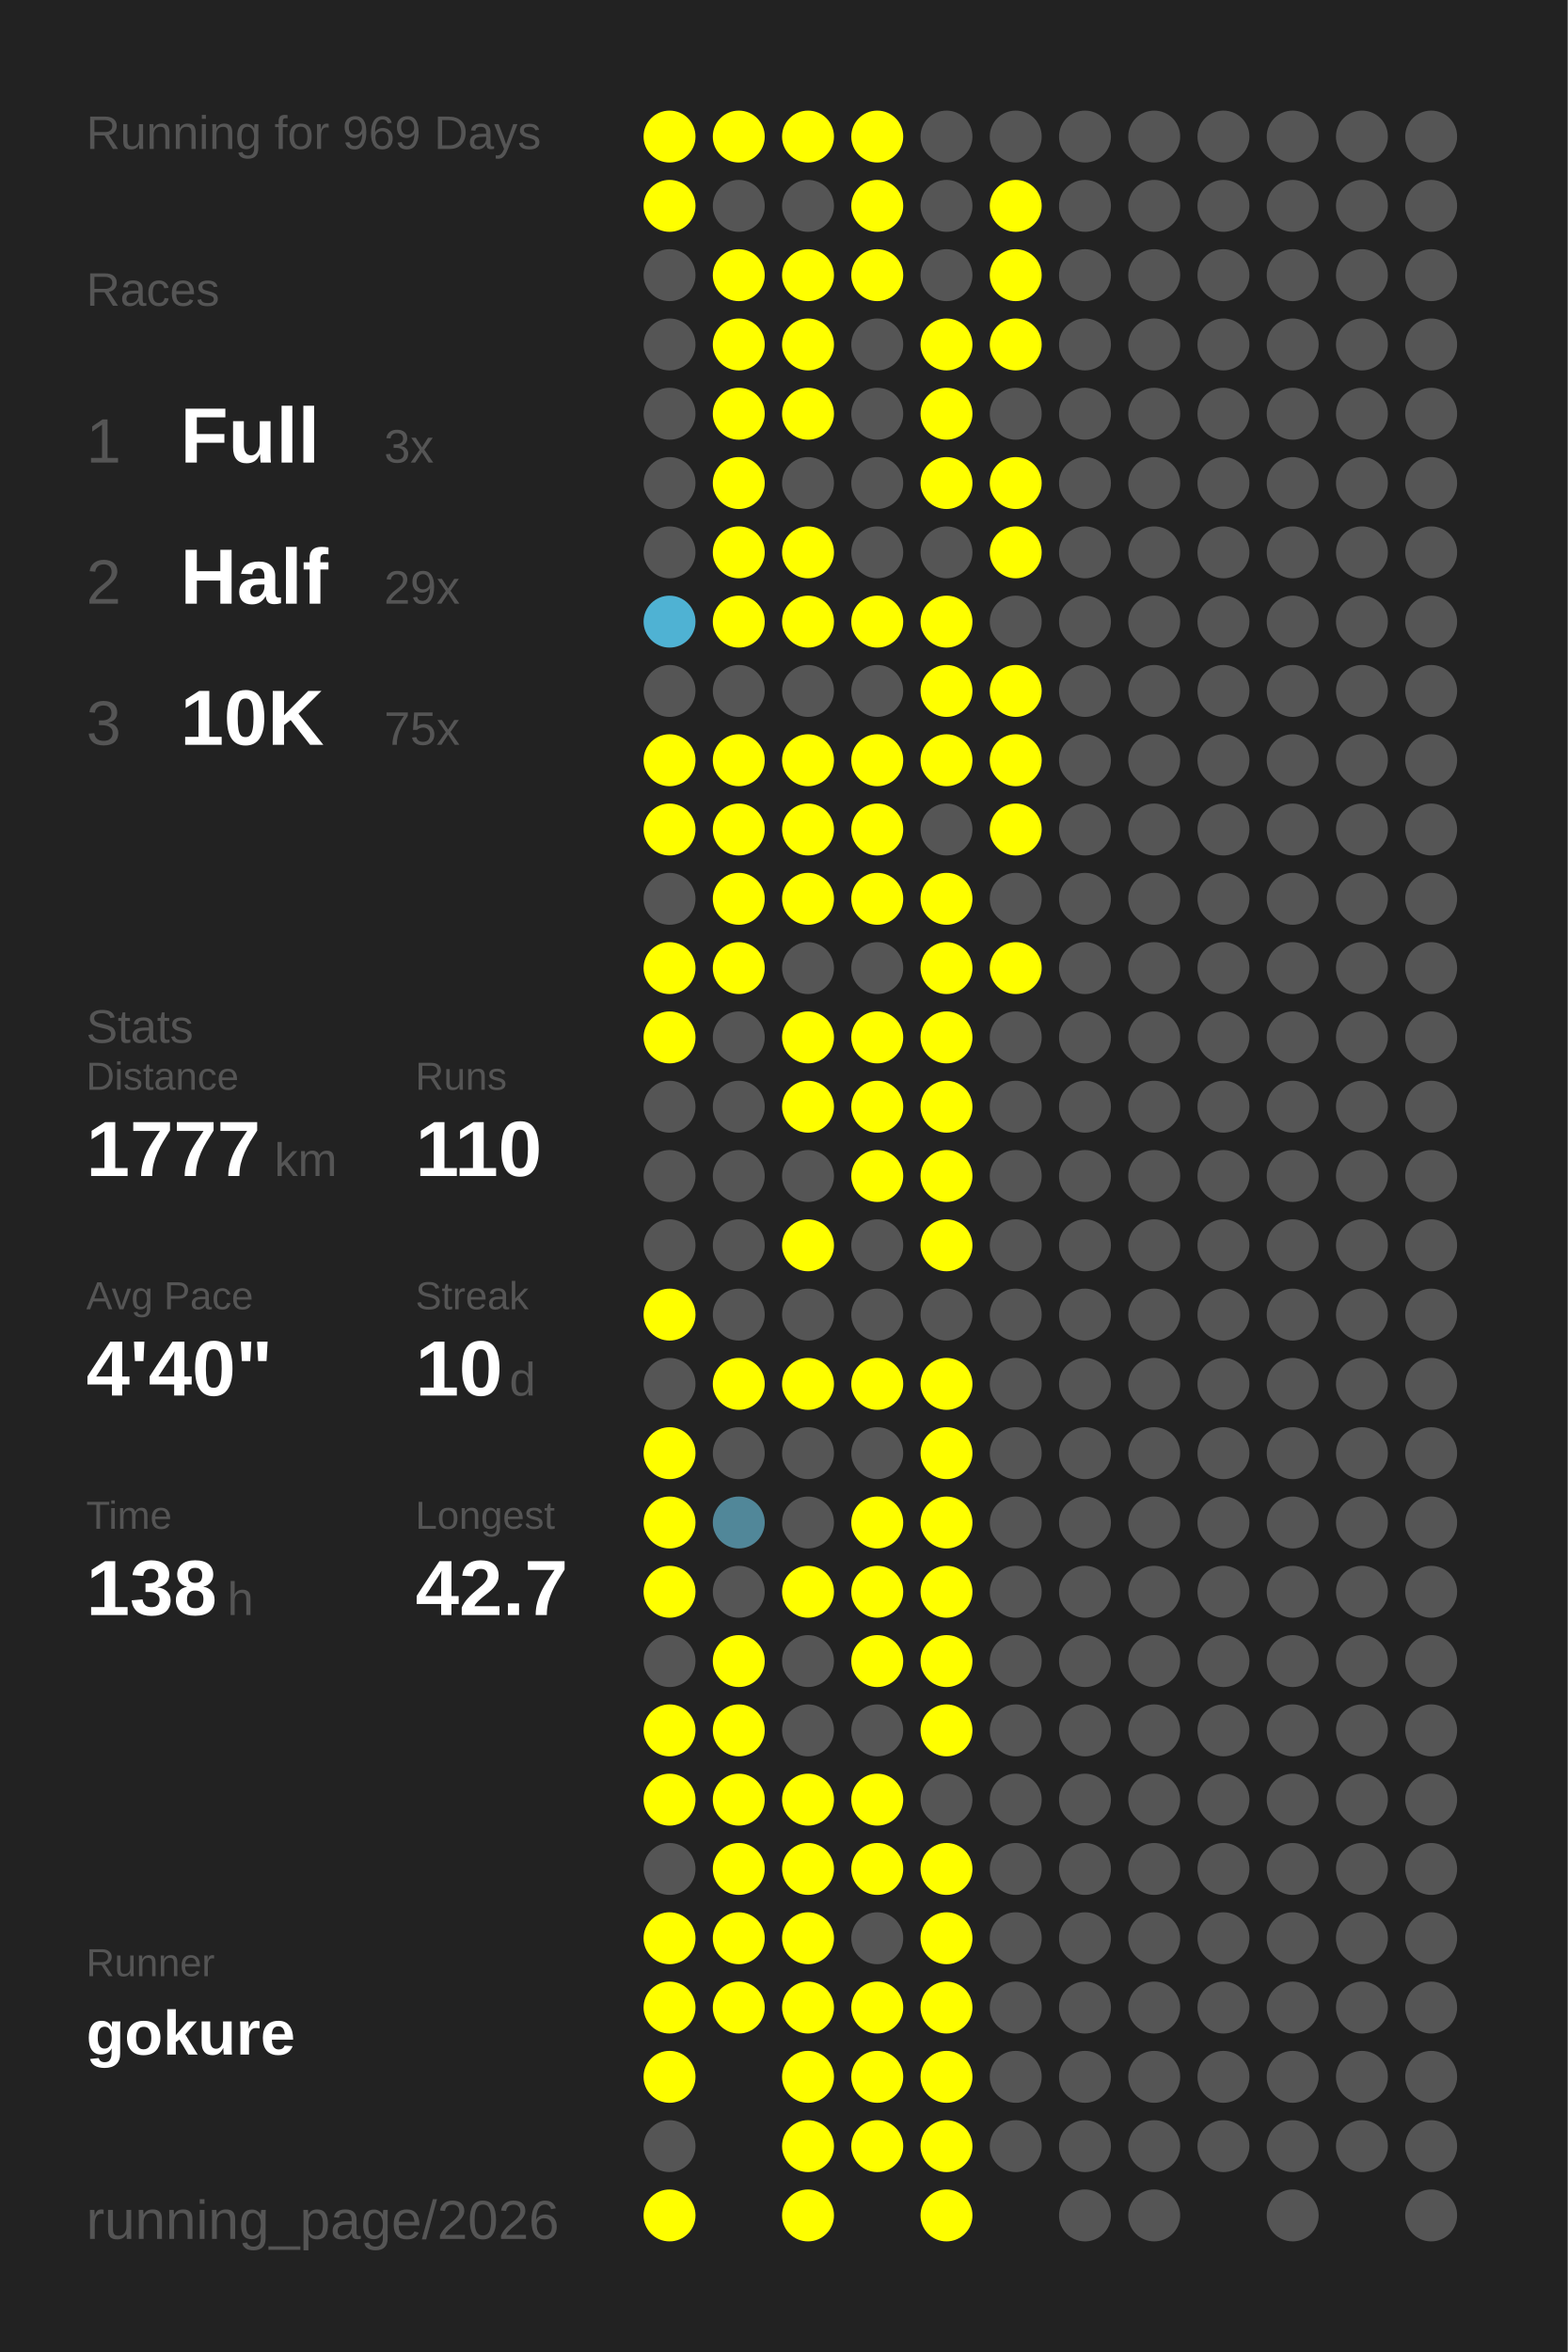
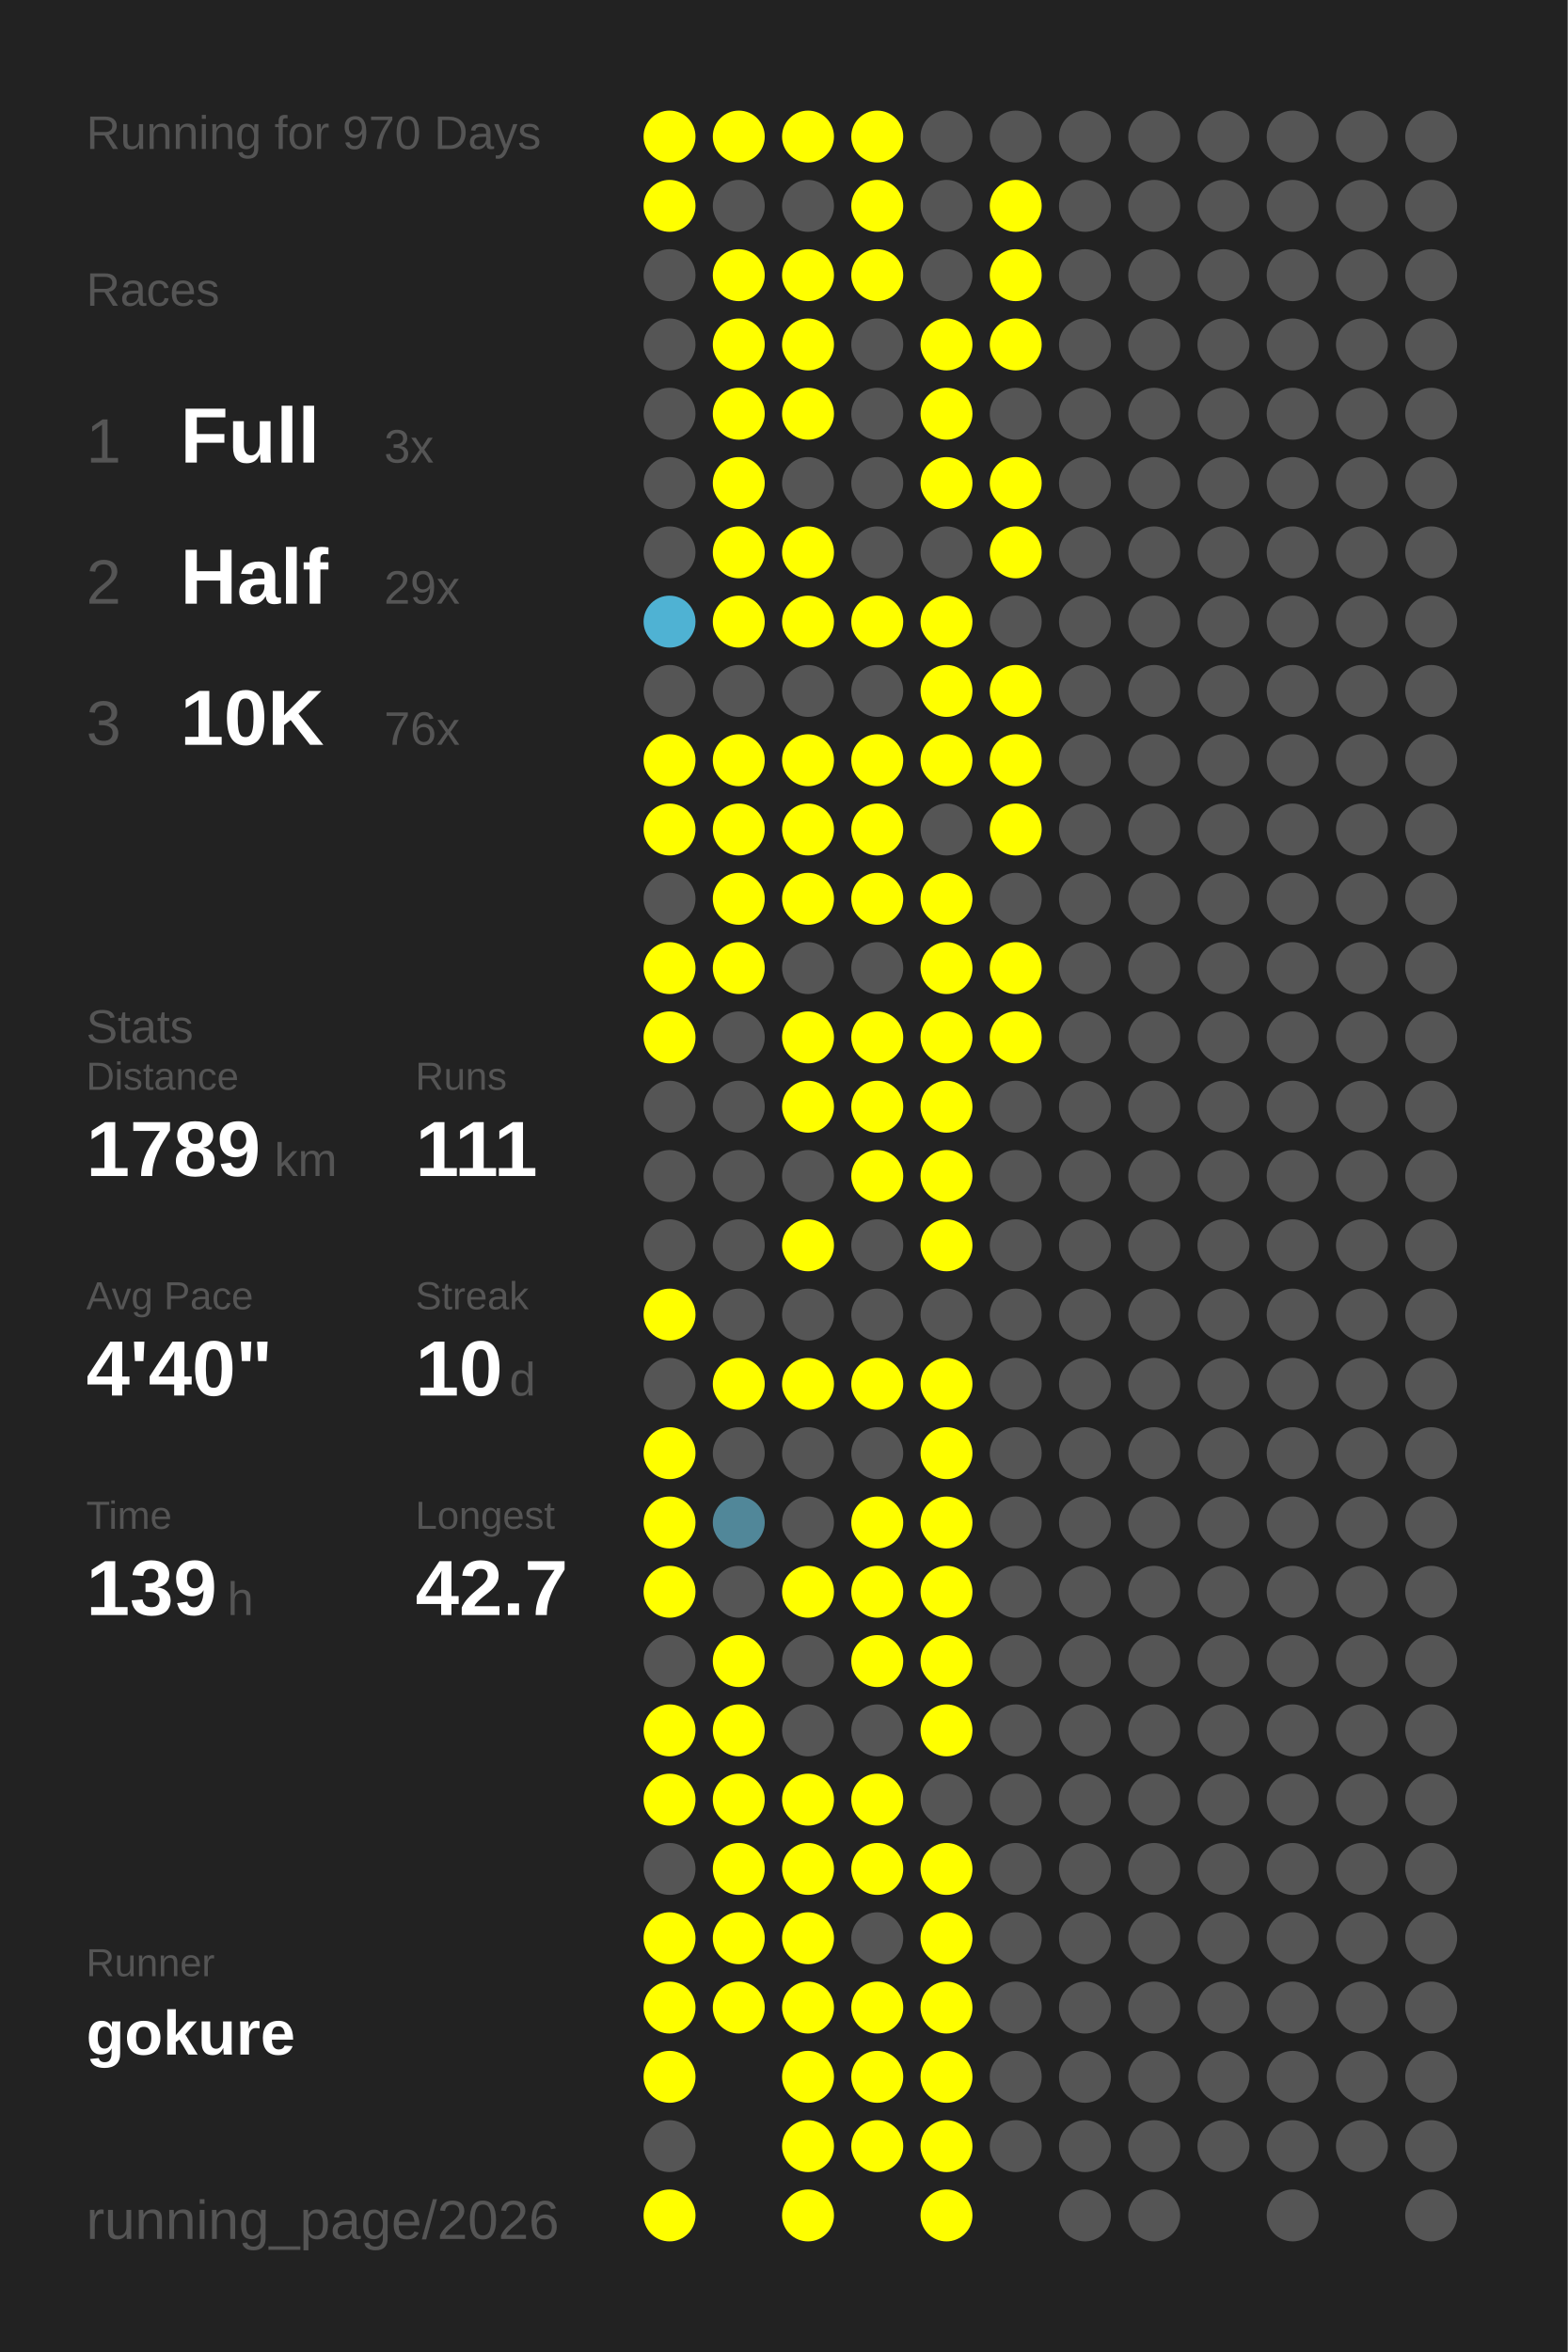
<svg xmlns="http://www.w3.org/2000/svg" baseProfile="full" height="300mm" version="1.1" viewBox="0,0,200,300" width="200mm">
  <defs />
  <rect fill="#222222" height="300" width="200" x="0" y="0" />
-   <text fill="#555555" style="font-size:6px; font-family:Arial;" x="11" y="19">Running for 969 Days</text>
+   <text fill="#555555" style="font-size:6px; font-family:Arial;" x="11" y="19">Running for 970 Days</text>
  <text fill="#555555" style="font-size:6px; font-family:Arial;" x="11" y="39">Races</text>
  <text fill="#555555" style="font-size:8px; font-family:Arial;" x="11" y="59">1</text>
  <text fill="#FFFFFF" style="font-size:10px; font-family:Arial; font-weight:bold;" x="23" y="59">Full</text>
  <text fill="#555555" style="font-size:6px; font-family:Arial;" x="49" y="59">3x</text>
  <text fill="#555555" style="font-size:8px; font-family:Arial;" x="11" y="77">2</text>
  <text fill="#FFFFFF" style="font-size:10px; font-family:Arial; font-weight:bold;" x="23" y="77">Half</text>
  <text fill="#555555" style="font-size:6px; font-family:Arial;" x="49" y="77">29x</text>
  <text fill="#555555" style="font-size:8px; font-family:Arial;" x="11" y="95">3</text>
  <text fill="#FFFFFF" style="font-size:10px; font-family:Arial; font-weight:bold;" x="23" y="95">10K</text>
-   <text fill="#555555" style="font-size:6px; font-family:Arial;" x="49" y="95">75x</text>
+   <text fill="#555555" style="font-size:6px; font-family:Arial;" x="49" y="95">76x</text>
  <text fill="#555555" style="font-size:6px; font-family:Arial;" x="11" y="133">Stats</text>
  <text fill="#555555" style="font-size:5px; font-family:Arial;" x="11" y="139">Distance</text>
-   <text fill="#FFFFFF" style="font-size:10px; font-family:Arial; font-weight:bold;" x="11" y="150">1777</text>
+   <text fill="#FFFFFF" style="font-size:10px; font-family:Arial; font-weight:bold;" x="11" y="150">1789</text>
  <text fill="#555555" style="font-size:6px; font-family:Arial;" x="35" y="150">km</text>
  <text fill="#555555" style="font-size:5px; font-family:Arial;" x="53" y="139">Runs</text>
-   <text fill="#FFFFFF" style="font-size:10px; font-family:Arial; font-weight:bold;" x="53" y="150">110</text>
+   <text fill="#FFFFFF" style="font-size:10px; font-family:Arial; font-weight:bold;" x="53" y="150">111</text>
  <text fill="#555555" style="font-size:5px; font-family:Arial;" x="11" y="167">Avg Pace</text>
  <text fill="#FFFFFF" style="font-size:10px; font-family:Arial; font-weight:bold;" x="11" y="178">4'40"</text>
  <text fill="#555555" style="font-size:5px; font-family:Arial;" x="53" y="167">Streak</text>
  <text fill="#FFFFFF" style="font-size:10px; font-family:Arial; font-weight:bold;" x="53" y="178">10</text>
  <text fill="#555555" style="font-size:6px; font-family:Arial;" x="65" y="178">d</text>
  <text fill="#555555" style="font-size:5px; font-family:Arial;" x="11" y="195">Time</text>
-   <text fill="#FFFFFF" style="font-size:10px; font-family:Arial; font-weight:bold;" x="11" y="206">138</text>
+   <text fill="#FFFFFF" style="font-size:10px; font-family:Arial; font-weight:bold;" x="11" y="206">139</text>
  <text fill="#555555" style="font-size:6px; font-family:Arial;" x="29" y="206">h</text>
  <text fill="#555555" style="font-size:5px; font-family:Arial;" x="53" y="195">Longest</text>
  <text fill="#FFFFFF" style="font-size:10px; font-family:Arial; font-weight:bold;" x="53" y="206">42.7</text>
  <text fill="#555555" style="font-size:5px; font-family:Arial;" x="11" y="252.065">Runner</text>
  <text fill="#FFFFFF" style="font-size:8px; font-family:Arial; font-weight:bold;" x="11" y="262.065">gokure</text>
  <text fill="#555555" style="font-size:7px; font-family:Arial;" x="11" y="285.581">running_page/2026</text>
  <circle cx="85.417" cy="17.419" fill="#FFFF00" r="3.312" />
  <circle cx="85.417" cy="26.258" fill="#FFFF00" r="3.312" />
  <circle cx="85.417" cy="35.097" fill="#555555" r="3.312" />
  <circle cx="85.417" cy="43.935" fill="#555555" r="3.312" />
  <circle cx="85.417" cy="52.774" fill="#555555" r="3.312" />
  <circle cx="85.417" cy="61.613" fill="#555555" r="3.312" />
  <circle cx="85.417" cy="70.452" fill="#555555" r="3.312" />
  <circle cx="85.417" cy="79.29" fill="#4fb2d3" r="3.312" />
  <circle cx="85.417" cy="88.129" fill="#555555" r="3.312" />
  <circle cx="85.417" cy="96.968" fill="#FFFF00" r="3.312" />
  <circle cx="85.417" cy="105.806" fill="#FFFF00" r="3.312" />
  <circle cx="85.417" cy="114.645" fill="#555555" r="3.312" />
  <circle cx="85.417" cy="123.484" fill="#FFFF00" r="3.312" />
  <circle cx="85.417" cy="132.323" fill="#FFFF00" r="3.312" />
  <circle cx="85.417" cy="141.161" fill="#555555" r="3.312" />
  <circle cx="85.417" cy="150" fill="#555555" r="3.312" />
  <circle cx="85.417" cy="158.839" fill="#555555" r="3.312" />
  <circle cx="85.417" cy="167.677" fill="#FFFF00" r="3.312" />
  <circle cx="85.417" cy="176.516" fill="#555555" r="3.312" />
  <circle cx="85.417" cy="185.355" fill="#FFFF00" r="3.312" />
  <circle cx="85.417" cy="194.194" fill="#FFFF00" r="3.312" />
  <circle cx="85.417" cy="203.032" fill="#FFFF00" r="3.312" />
  <circle cx="85.417" cy="211.871" fill="#555555" r="3.312" />
  <circle cx="85.417" cy="220.71" fill="#FFFF00" r="3.312" />
  <circle cx="85.417" cy="229.548" fill="#FFFF00" r="3.312" />
  <circle cx="85.417" cy="238.387" fill="#555555" r="3.312" />
  <circle cx="85.417" cy="247.226" fill="#FFFF00" r="3.312" />
  <circle cx="85.417" cy="256.065" fill="#FFFF00" r="3.312" />
  <circle cx="85.417" cy="264.903" fill="#FFFF00" r="3.312" />
  <circle cx="85.417" cy="273.742" fill="#555555" r="3.312" />
  <circle cx="85.417" cy="282.581" fill="#FFFF00" r="3.312" />
  <circle cx="94.25" cy="17.419" fill="#FFFF00" r="3.312" />
  <circle cx="94.25" cy="26.258" fill="#555555" r="3.312" />
  <circle cx="94.25" cy="35.097" fill="#FFFF00" r="3.312" />
  <circle cx="94.25" cy="43.935" fill="#FFFF00" r="3.312" />
  <circle cx="94.25" cy="52.774" fill="#FFFF00" r="3.312" />
  <circle cx="94.25" cy="61.613" fill="#FFFF00" r="3.312" />
  <circle cx="94.25" cy="70.452" fill="#FFFF00" r="3.312" />
  <circle cx="94.25" cy="79.29" fill="#FFFF00" r="3.312" />
  <circle cx="94.25" cy="88.129" fill="#555555" r="3.312" />
  <circle cx="94.25" cy="96.968" fill="#FFFF00" r="3.312" />
  <circle cx="94.25" cy="105.806" fill="#FFFF00" r="3.312" />
  <circle cx="94.25" cy="114.645" fill="#FFFF00" r="3.312" />
  <circle cx="94.25" cy="123.484" fill="#FFFF00" r="3.312" />
  <circle cx="94.25" cy="132.323" fill="#555555" r="3.312" />
  <circle cx="94.25" cy="141.161" fill="#555555" r="3.312" />
  <circle cx="94.25" cy="150" fill="#555555" r="3.312" />
  <circle cx="94.25" cy="158.839" fill="#555555" r="3.312" />
  <circle cx="94.25" cy="167.677" fill="#555555" r="3.312" />
  <circle cx="94.25" cy="176.516" fill="#FFFF00" r="3.312" />
  <circle cx="94.25" cy="185.355" fill="#555555" r="3.312" />
  <circle cx="94.25" cy="194.194" fill="#518799" r="3.312" />
  <circle cx="94.25" cy="203.032" fill="#555555" r="3.312" />
  <circle cx="94.25" cy="211.871" fill="#FFFF00" r="3.312" />
  <circle cx="94.25" cy="220.71" fill="#FFFF00" r="3.312" />
  <circle cx="94.25" cy="229.548" fill="#FFFF00" r="3.312" />
  <circle cx="94.25" cy="238.387" fill="#FFFF00" r="3.312" />
  <circle cx="94.25" cy="247.226" fill="#FFFF00" r="3.312" />
  <circle cx="94.25" cy="256.065" fill="#FFFF00" r="3.312" />
  <circle cx="103.083" cy="17.419" fill="#FFFF00" r="3.312" />
  <circle cx="103.083" cy="26.258" fill="#555555" r="3.312" />
  <circle cx="103.083" cy="35.097" fill="#FFFF00" r="3.312" />
  <circle cx="103.083" cy="43.935" fill="#FFFF00" r="3.312" />
  <circle cx="103.083" cy="52.774" fill="#FFFF00" r="3.312" />
  <circle cx="103.083" cy="61.613" fill="#555555" r="3.312" />
  <circle cx="103.083" cy="70.452" fill="#FFFF00" r="3.312" />
  <circle cx="103.083" cy="79.29" fill="#FFFF00" r="3.312" />
  <circle cx="103.083" cy="88.129" fill="#555555" r="3.312" />
  <circle cx="103.083" cy="96.968" fill="#FFFF00" r="3.312" />
  <circle cx="103.083" cy="105.806" fill="#FFFF00" r="3.312" />
  <circle cx="103.083" cy="114.645" fill="#FFFF00" r="3.312" />
  <circle cx="103.083" cy="123.484" fill="#555555" r="3.312" />
  <circle cx="103.083" cy="132.323" fill="#FFFF00" r="3.312" />
  <circle cx="103.083" cy="141.161" fill="#FFFF00" r="3.312" />
  <circle cx="103.083" cy="150" fill="#555555" r="3.312" />
  <circle cx="103.083" cy="158.839" fill="#FFFF00" r="3.312" />
  <circle cx="103.083" cy="167.677" fill="#555555" r="3.312" />
  <circle cx="103.083" cy="176.516" fill="#FFFF00" r="3.312" />
  <circle cx="103.083" cy="185.355" fill="#555555" r="3.312" />
  <circle cx="103.083" cy="194.194" fill="#555555" r="3.312" />
  <circle cx="103.083" cy="203.032" fill="#FFFF00" r="3.312" />
  <circle cx="103.083" cy="211.871" fill="#555555" r="3.312" />
  <circle cx="103.083" cy="220.71" fill="#555555" r="3.312" />
  <circle cx="103.083" cy="229.548" fill="#FFFF00" r="3.312" />
  <circle cx="103.083" cy="238.387" fill="#FFFF00" r="3.312" />
  <circle cx="103.083" cy="247.226" fill="#FFFF00" r="3.312" />
  <circle cx="103.083" cy="256.065" fill="#FFFF00" r="3.312" />
  <circle cx="103.083" cy="264.903" fill="#FFFF00" r="3.312" />
  <circle cx="103.083" cy="273.742" fill="#FFFF00" r="3.312" />
  <circle cx="103.083" cy="282.581" fill="#FFFF00" r="3.312" />
  <circle cx="111.917" cy="17.419" fill="#FFFF00" r="3.312" />
  <circle cx="111.917" cy="26.258" fill="#FFFF00" r="3.312" />
  <circle cx="111.917" cy="35.097" fill="#FFFF00" r="3.312" />
  <circle cx="111.917" cy="43.935" fill="#555555" r="3.312" />
  <circle cx="111.917" cy="52.774" fill="#555555" r="3.312" />
  <circle cx="111.917" cy="61.613" fill="#555555" r="3.312" />
  <circle cx="111.917" cy="70.452" fill="#555555" r="3.312" />
  <circle cx="111.917" cy="79.29" fill="#FFFF00" r="3.312" />
  <circle cx="111.917" cy="88.129" fill="#555555" r="3.312" />
  <circle cx="111.917" cy="96.968" fill="#FFFF00" r="3.312" />
  <circle cx="111.917" cy="105.806" fill="#FFFF00" r="3.312" />
  <circle cx="111.917" cy="114.645" fill="#FFFF00" r="3.312" />
  <circle cx="111.917" cy="123.484" fill="#555555" r="3.312" />
  <circle cx="111.917" cy="132.323" fill="#FFFF00" r="3.312" />
  <circle cx="111.917" cy="141.161" fill="#FFFF00" r="3.312" />
  <circle cx="111.917" cy="150" fill="#FFFF00" r="3.312" />
  <circle cx="111.917" cy="158.839" fill="#555555" r="3.312" />
  <circle cx="111.917" cy="167.677" fill="#555555" r="3.312" />
  <circle cx="111.917" cy="176.516" fill="#FFFF00" r="3.312" />
  <circle cx="111.917" cy="185.355" fill="#555555" r="3.312" />
  <circle cx="111.917" cy="194.194" fill="#FFFF00" r="3.312" />
  <circle cx="111.917" cy="203.032" fill="#FFFF00" r="3.312" />
  <circle cx="111.917" cy="211.871" fill="#FFFF00" r="3.312" />
  <circle cx="111.917" cy="220.71" fill="#555555" r="3.312" />
  <circle cx="111.917" cy="229.548" fill="#FFFF00" r="3.312" />
  <circle cx="111.917" cy="238.387" fill="#FFFF00" r="3.312" />
  <circle cx="111.917" cy="247.226" fill="#555555" r="3.312" />
  <circle cx="111.917" cy="256.065" fill="#FFFF00" r="3.312" />
  <circle cx="111.917" cy="264.903" fill="#FFFF00" r="3.312" />
  <circle cx="111.917" cy="273.742" fill="#FFFF00" r="3.312" />
  <circle cx="120.75" cy="17.419" fill="#555555" r="3.312" />
  <circle cx="120.75" cy="26.258" fill="#555555" r="3.312" />
  <circle cx="120.75" cy="35.097" fill="#555555" r="3.312" />
  <circle cx="120.75" cy="43.935" fill="#FFFF00" r="3.312" />
  <circle cx="120.75" cy="52.774" fill="#FFFF00" r="3.312" />
  <circle cx="120.75" cy="61.613" fill="#FFFF00" r="3.312" />
  <circle cx="120.75" cy="70.452" fill="#555555" r="3.312" />
  <circle cx="120.75" cy="79.29" fill="#FFFF00" r="3.312" />
  <circle cx="120.75" cy="88.129" fill="#FFFF00" r="3.312" />
  <circle cx="120.75" cy="96.968" fill="#FFFF00" r="3.312" />
  <circle cx="120.75" cy="105.806" fill="#555555" r="3.312" />
  <circle cx="120.75" cy="114.645" fill="#FFFF00" r="3.312" />
  <circle cx="120.75" cy="123.484" fill="#FFFF00" r="3.312" />
  <circle cx="120.75" cy="132.323" fill="#FFFF00" r="3.312" />
  <circle cx="120.75" cy="141.161" fill="#FFFF00" r="3.312" />
  <circle cx="120.75" cy="150" fill="#FFFF00" r="3.312" />
  <circle cx="120.75" cy="158.839" fill="#FFFF00" r="3.312" />
  <circle cx="120.75" cy="167.677" fill="#555555" r="3.312" />
  <circle cx="120.75" cy="176.516" fill="#FFFF00" r="3.312" />
  <circle cx="120.75" cy="185.355" fill="#FFFF00" r="3.312" />
  <circle cx="120.75" cy="194.194" fill="#FFFF00" r="3.312" />
  <circle cx="120.75" cy="203.032" fill="#FFFF00" r="3.312" />
  <circle cx="120.75" cy="211.871" fill="#FFFF00" r="3.312" />
  <circle cx="120.75" cy="220.71" fill="#FFFF00" r="3.312" />
  <circle cx="120.75" cy="229.548" fill="#555555" r="3.312" />
  <circle cx="120.75" cy="238.387" fill="#FFFF00" r="3.312" />
  <circle cx="120.75" cy="247.226" fill="#FFFF00" r="3.312" />
  <circle cx="120.75" cy="256.065" fill="#FFFF00" r="3.312" />
  <circle cx="120.75" cy="264.903" fill="#FFFF00" r="3.312" />
  <circle cx="120.75" cy="273.742" fill="#FFFF00" r="3.312" />
  <circle cx="120.75" cy="282.581" fill="#FFFF00" r="3.312" />
  <circle cx="129.583" cy="17.419" fill="#555555" r="3.312" />
  <circle cx="129.583" cy="26.258" fill="#FFFF00" r="3.312" />
  <circle cx="129.583" cy="35.097" fill="#FFFF00" r="3.312" />
  <circle cx="129.583" cy="43.935" fill="#FFFF00" r="3.312" />
  <circle cx="129.583" cy="52.774" fill="#555555" r="3.312" />
  <circle cx="129.583" cy="61.613" fill="#FFFF00" r="3.312" />
  <circle cx="129.583" cy="70.452" fill="#FFFF00" r="3.312" />
  <circle cx="129.583" cy="79.29" fill="#555555" r="3.312" />
  <circle cx="129.583" cy="88.129" fill="#FFFF00" r="3.312" />
  <circle cx="129.583" cy="96.968" fill="#FFFF00" r="3.312" />
  <circle cx="129.583" cy="105.806" fill="#FFFF00" r="3.312" />
  <circle cx="129.583" cy="114.645" fill="#555555" r="3.312" />
  <circle cx="129.583" cy="123.484" fill="#FFFF00" r="3.312" />
-   <circle cx="129.583" cy="132.323" fill="#555555" r="3.312" />
+   <circle cx="129.583" cy="132.323" fill="#FFFF00" r="3.312" />
  <circle cx="129.583" cy="141.161" fill="#555555" r="3.312" />
  <circle cx="129.583" cy="150" fill="#555555" r="3.312" />
  <circle cx="129.583" cy="158.839" fill="#555555" r="3.312" />
  <circle cx="129.583" cy="167.677" fill="#555555" r="3.312" />
  <circle cx="129.583" cy="176.516" fill="#555555" r="3.312" />
  <circle cx="129.583" cy="185.355" fill="#555555" r="3.312" />
  <circle cx="129.583" cy="194.194" fill="#555555" r="3.312" />
  <circle cx="129.583" cy="203.032" fill="#555555" r="3.312" />
  <circle cx="129.583" cy="211.871" fill="#555555" r="3.312" />
  <circle cx="129.583" cy="220.71" fill="#555555" r="3.312" />
  <circle cx="129.583" cy="229.548" fill="#555555" r="3.312" />
  <circle cx="129.583" cy="238.387" fill="#555555" r="3.312" />
  <circle cx="129.583" cy="247.226" fill="#555555" r="3.312" />
  <circle cx="129.583" cy="256.065" fill="#555555" r="3.312" />
  <circle cx="129.583" cy="264.903" fill="#555555" r="3.312" />
  <circle cx="129.583" cy="273.742" fill="#555555" r="3.312" />
  <circle cx="138.417" cy="17.419" fill="#555555" r="3.312" />
  <circle cx="138.417" cy="26.258" fill="#555555" r="3.312" />
  <circle cx="138.417" cy="35.097" fill="#555555" r="3.312" />
  <circle cx="138.417" cy="43.935" fill="#555555" r="3.312" />
  <circle cx="138.417" cy="52.774" fill="#555555" r="3.312" />
  <circle cx="138.417" cy="61.613" fill="#555555" r="3.312" />
  <circle cx="138.417" cy="70.452" fill="#555555" r="3.312" />
  <circle cx="138.417" cy="79.29" fill="#555555" r="3.312" />
  <circle cx="138.417" cy="88.129" fill="#555555" r="3.312" />
  <circle cx="138.417" cy="96.968" fill="#555555" r="3.312" />
  <circle cx="138.417" cy="105.806" fill="#555555" r="3.312" />
  <circle cx="138.417" cy="114.645" fill="#555555" r="3.312" />
  <circle cx="138.417" cy="123.484" fill="#555555" r="3.312" />
  <circle cx="138.417" cy="132.323" fill="#555555" r="3.312" />
  <circle cx="138.417" cy="141.161" fill="#555555" r="3.312" />
  <circle cx="138.417" cy="150" fill="#555555" r="3.312" />
  <circle cx="138.417" cy="158.839" fill="#555555" r="3.312" />
  <circle cx="138.417" cy="167.677" fill="#555555" r="3.312" />
  <circle cx="138.417" cy="176.516" fill="#555555" r="3.312" />
  <circle cx="138.417" cy="185.355" fill="#555555" r="3.312" />
  <circle cx="138.417" cy="194.194" fill="#555555" r="3.312" />
  <circle cx="138.417" cy="203.032" fill="#555555" r="3.312" />
  <circle cx="138.417" cy="211.871" fill="#555555" r="3.312" />
  <circle cx="138.417" cy="220.71" fill="#555555" r="3.312" />
  <circle cx="138.417" cy="229.548" fill="#555555" r="3.312" />
  <circle cx="138.417" cy="238.387" fill="#555555" r="3.312" />
  <circle cx="138.417" cy="247.226" fill="#555555" r="3.312" />
  <circle cx="138.417" cy="256.065" fill="#555555" r="3.312" />
  <circle cx="138.417" cy="264.903" fill="#555555" r="3.312" />
  <circle cx="138.417" cy="273.742" fill="#555555" r="3.312" />
  <circle cx="138.417" cy="282.581" fill="#555555" r="3.312" />
  <circle cx="147.25" cy="17.419" fill="#555555" r="3.312" />
  <circle cx="147.25" cy="26.258" fill="#555555" r="3.312" />
  <circle cx="147.25" cy="35.097" fill="#555555" r="3.312" />
  <circle cx="147.25" cy="43.935" fill="#555555" r="3.312" />
  <circle cx="147.25" cy="52.774" fill="#555555" r="3.312" />
  <circle cx="147.25" cy="61.613" fill="#555555" r="3.312" />
  <circle cx="147.25" cy="70.452" fill="#555555" r="3.312" />
  <circle cx="147.25" cy="79.29" fill="#555555" r="3.312" />
  <circle cx="147.25" cy="88.129" fill="#555555" r="3.312" />
  <circle cx="147.25" cy="96.968" fill="#555555" r="3.312" />
  <circle cx="147.25" cy="105.806" fill="#555555" r="3.312" />
  <circle cx="147.25" cy="114.645" fill="#555555" r="3.312" />
  <circle cx="147.25" cy="123.484" fill="#555555" r="3.312" />
  <circle cx="147.25" cy="132.323" fill="#555555" r="3.312" />
  <circle cx="147.25" cy="141.161" fill="#555555" r="3.312" />
  <circle cx="147.25" cy="150" fill="#555555" r="3.312" />
  <circle cx="147.25" cy="158.839" fill="#555555" r="3.312" />
  <circle cx="147.25" cy="167.677" fill="#555555" r="3.312" />
  <circle cx="147.25" cy="176.516" fill="#555555" r="3.312" />
  <circle cx="147.25" cy="185.355" fill="#555555" r="3.312" />
  <circle cx="147.25" cy="194.194" fill="#555555" r="3.312" />
  <circle cx="147.25" cy="203.032" fill="#555555" r="3.312" />
  <circle cx="147.25" cy="211.871" fill="#555555" r="3.312" />
  <circle cx="147.25" cy="220.71" fill="#555555" r="3.312" />
  <circle cx="147.25" cy="229.548" fill="#555555" r="3.312" />
  <circle cx="147.25" cy="238.387" fill="#555555" r="3.312" />
  <circle cx="147.25" cy="247.226" fill="#555555" r="3.312" />
  <circle cx="147.25" cy="256.065" fill="#555555" r="3.312" />
  <circle cx="147.25" cy="264.903" fill="#555555" r="3.312" />
  <circle cx="147.25" cy="273.742" fill="#555555" r="3.312" />
  <circle cx="147.25" cy="282.581" fill="#555555" r="3.312" />
  <circle cx="156.083" cy="17.419" fill="#555555" r="3.312" />
  <circle cx="156.083" cy="26.258" fill="#555555" r="3.312" />
  <circle cx="156.083" cy="35.097" fill="#555555" r="3.312" />
  <circle cx="156.083" cy="43.935" fill="#555555" r="3.312" />
  <circle cx="156.083" cy="52.774" fill="#555555" r="3.312" />
  <circle cx="156.083" cy="61.613" fill="#555555" r="3.312" />
  <circle cx="156.083" cy="70.452" fill="#555555" r="3.312" />
  <circle cx="156.083" cy="79.29" fill="#555555" r="3.312" />
  <circle cx="156.083" cy="88.129" fill="#555555" r="3.312" />
  <circle cx="156.083" cy="96.968" fill="#555555" r="3.312" />
  <circle cx="156.083" cy="105.806" fill="#555555" r="3.312" />
  <circle cx="156.083" cy="114.645" fill="#555555" r="3.312" />
  <circle cx="156.083" cy="123.484" fill="#555555" r="3.312" />
  <circle cx="156.083" cy="132.323" fill="#555555" r="3.312" />
  <circle cx="156.083" cy="141.161" fill="#555555" r="3.312" />
  <circle cx="156.083" cy="150" fill="#555555" r="3.312" />
  <circle cx="156.083" cy="158.839" fill="#555555" r="3.312" />
  <circle cx="156.083" cy="167.677" fill="#555555" r="3.312" />
  <circle cx="156.083" cy="176.516" fill="#555555" r="3.312" />
  <circle cx="156.083" cy="185.355" fill="#555555" r="3.312" />
  <circle cx="156.083" cy="194.194" fill="#555555" r="3.312" />
  <circle cx="156.083" cy="203.032" fill="#555555" r="3.312" />
  <circle cx="156.083" cy="211.871" fill="#555555" r="3.312" />
  <circle cx="156.083" cy="220.71" fill="#555555" r="3.312" />
  <circle cx="156.083" cy="229.548" fill="#555555" r="3.312" />
  <circle cx="156.083" cy="238.387" fill="#555555" r="3.312" />
  <circle cx="156.083" cy="247.226" fill="#555555" r="3.312" />
  <circle cx="156.083" cy="256.065" fill="#555555" r="3.312" />
  <circle cx="156.083" cy="264.903" fill="#555555" r="3.312" />
  <circle cx="156.083" cy="273.742" fill="#555555" r="3.312" />
  <circle cx="164.917" cy="17.419" fill="#555555" r="3.312" />
  <circle cx="164.917" cy="26.258" fill="#555555" r="3.312" />
  <circle cx="164.917" cy="35.097" fill="#555555" r="3.312" />
  <circle cx="164.917" cy="43.935" fill="#555555" r="3.312" />
  <circle cx="164.917" cy="52.774" fill="#555555" r="3.312" />
  <circle cx="164.917" cy="61.613" fill="#555555" r="3.312" />
  <circle cx="164.917" cy="70.452" fill="#555555" r="3.312" />
  <circle cx="164.917" cy="79.29" fill="#555555" r="3.312" />
  <circle cx="164.917" cy="88.129" fill="#555555" r="3.312" />
  <circle cx="164.917" cy="96.968" fill="#555555" r="3.312" />
  <circle cx="164.917" cy="105.806" fill="#555555" r="3.312" />
  <circle cx="164.917" cy="114.645" fill="#555555" r="3.312" />
  <circle cx="164.917" cy="123.484" fill="#555555" r="3.312" />
  <circle cx="164.917" cy="132.323" fill="#555555" r="3.312" />
  <circle cx="164.917" cy="141.161" fill="#555555" r="3.312" />
  <circle cx="164.917" cy="150" fill="#555555" r="3.312" />
  <circle cx="164.917" cy="158.839" fill="#555555" r="3.312" />
  <circle cx="164.917" cy="167.677" fill="#555555" r="3.312" />
  <circle cx="164.917" cy="176.516" fill="#555555" r="3.312" />
  <circle cx="164.917" cy="185.355" fill="#555555" r="3.312" />
  <circle cx="164.917" cy="194.194" fill="#555555" r="3.312" />
  <circle cx="164.917" cy="203.032" fill="#555555" r="3.312" />
  <circle cx="164.917" cy="211.871" fill="#555555" r="3.312" />
  <circle cx="164.917" cy="220.71" fill="#555555" r="3.312" />
  <circle cx="164.917" cy="229.548" fill="#555555" r="3.312" />
  <circle cx="164.917" cy="238.387" fill="#555555" r="3.312" />
  <circle cx="164.917" cy="247.226" fill="#555555" r="3.312" />
  <circle cx="164.917" cy="256.065" fill="#555555" r="3.312" />
  <circle cx="164.917" cy="264.903" fill="#555555" r="3.312" />
  <circle cx="164.917" cy="273.742" fill="#555555" r="3.312" />
  <circle cx="164.917" cy="282.581" fill="#555555" r="3.312" />
  <circle cx="173.75" cy="17.419" fill="#555555" r="3.312" />
  <circle cx="173.75" cy="26.258" fill="#555555" r="3.312" />
  <circle cx="173.75" cy="35.097" fill="#555555" r="3.312" />
  <circle cx="173.75" cy="43.935" fill="#555555" r="3.312" />
  <circle cx="173.75" cy="52.774" fill="#555555" r="3.312" />
  <circle cx="173.75" cy="61.613" fill="#555555" r="3.312" />
  <circle cx="173.75" cy="70.452" fill="#555555" r="3.312" />
  <circle cx="173.75" cy="79.29" fill="#555555" r="3.312" />
  <circle cx="173.75" cy="88.129" fill="#555555" r="3.312" />
  <circle cx="173.75" cy="96.968" fill="#555555" r="3.312" />
  <circle cx="173.75" cy="105.806" fill="#555555" r="3.312" />
  <circle cx="173.75" cy="114.645" fill="#555555" r="3.312" />
  <circle cx="173.75" cy="123.484" fill="#555555" r="3.312" />
  <circle cx="173.75" cy="132.323" fill="#555555" r="3.312" />
  <circle cx="173.75" cy="141.161" fill="#555555" r="3.312" />
  <circle cx="173.75" cy="150" fill="#555555" r="3.312" />
  <circle cx="173.75" cy="158.839" fill="#555555" r="3.312" />
  <circle cx="173.75" cy="167.677" fill="#555555" r="3.312" />
  <circle cx="173.75" cy="176.516" fill="#555555" r="3.312" />
  <circle cx="173.75" cy="185.355" fill="#555555" r="3.312" />
  <circle cx="173.75" cy="194.194" fill="#555555" r="3.312" />
  <circle cx="173.75" cy="203.032" fill="#555555" r="3.312" />
  <circle cx="173.75" cy="211.871" fill="#555555" r="3.312" />
  <circle cx="173.75" cy="220.71" fill="#555555" r="3.312" />
  <circle cx="173.75" cy="229.548" fill="#555555" r="3.312" />
  <circle cx="173.75" cy="238.387" fill="#555555" r="3.312" />
  <circle cx="173.75" cy="247.226" fill="#555555" r="3.312" />
  <circle cx="173.75" cy="256.065" fill="#555555" r="3.312" />
  <circle cx="173.75" cy="264.903" fill="#555555" r="3.312" />
  <circle cx="173.75" cy="273.742" fill="#555555" r="3.312" />
  <circle cx="182.583" cy="17.419" fill="#555555" r="3.312" />
  <circle cx="182.583" cy="26.258" fill="#555555" r="3.312" />
  <circle cx="182.583" cy="35.097" fill="#555555" r="3.312" />
  <circle cx="182.583" cy="43.935" fill="#555555" r="3.312" />
  <circle cx="182.583" cy="52.774" fill="#555555" r="3.312" />
  <circle cx="182.583" cy="61.613" fill="#555555" r="3.312" />
  <circle cx="182.583" cy="70.452" fill="#555555" r="3.312" />
  <circle cx="182.583" cy="79.29" fill="#555555" r="3.312" />
  <circle cx="182.583" cy="88.129" fill="#555555" r="3.312" />
  <circle cx="182.583" cy="96.968" fill="#555555" r="3.312" />
  <circle cx="182.583" cy="105.806" fill="#555555" r="3.312" />
  <circle cx="182.583" cy="114.645" fill="#555555" r="3.312" />
  <circle cx="182.583" cy="123.484" fill="#555555" r="3.312" />
  <circle cx="182.583" cy="132.323" fill="#555555" r="3.312" />
  <circle cx="182.583" cy="141.161" fill="#555555" r="3.312" />
  <circle cx="182.583" cy="150" fill="#555555" r="3.312" />
  <circle cx="182.583" cy="158.839" fill="#555555" r="3.312" />
  <circle cx="182.583" cy="167.677" fill="#555555" r="3.312" />
  <circle cx="182.583" cy="176.516" fill="#555555" r="3.312" />
  <circle cx="182.583" cy="185.355" fill="#555555" r="3.312" />
  <circle cx="182.583" cy="194.194" fill="#555555" r="3.312" />
  <circle cx="182.583" cy="203.032" fill="#555555" r="3.312" />
  <circle cx="182.583" cy="211.871" fill="#555555" r="3.312" />
  <circle cx="182.583" cy="220.71" fill="#555555" r="3.312" />
  <circle cx="182.583" cy="229.548" fill="#555555" r="3.312" />
  <circle cx="182.583" cy="238.387" fill="#555555" r="3.312" />
  <circle cx="182.583" cy="247.226" fill="#555555" r="3.312" />
  <circle cx="182.583" cy="256.065" fill="#555555" r="3.312" />
  <circle cx="182.583" cy="264.903" fill="#555555" r="3.312" />
  <circle cx="182.583" cy="273.742" fill="#555555" r="3.312" />
  <circle cx="182.583" cy="282.581" fill="#555555" r="3.312" />
</svg>
